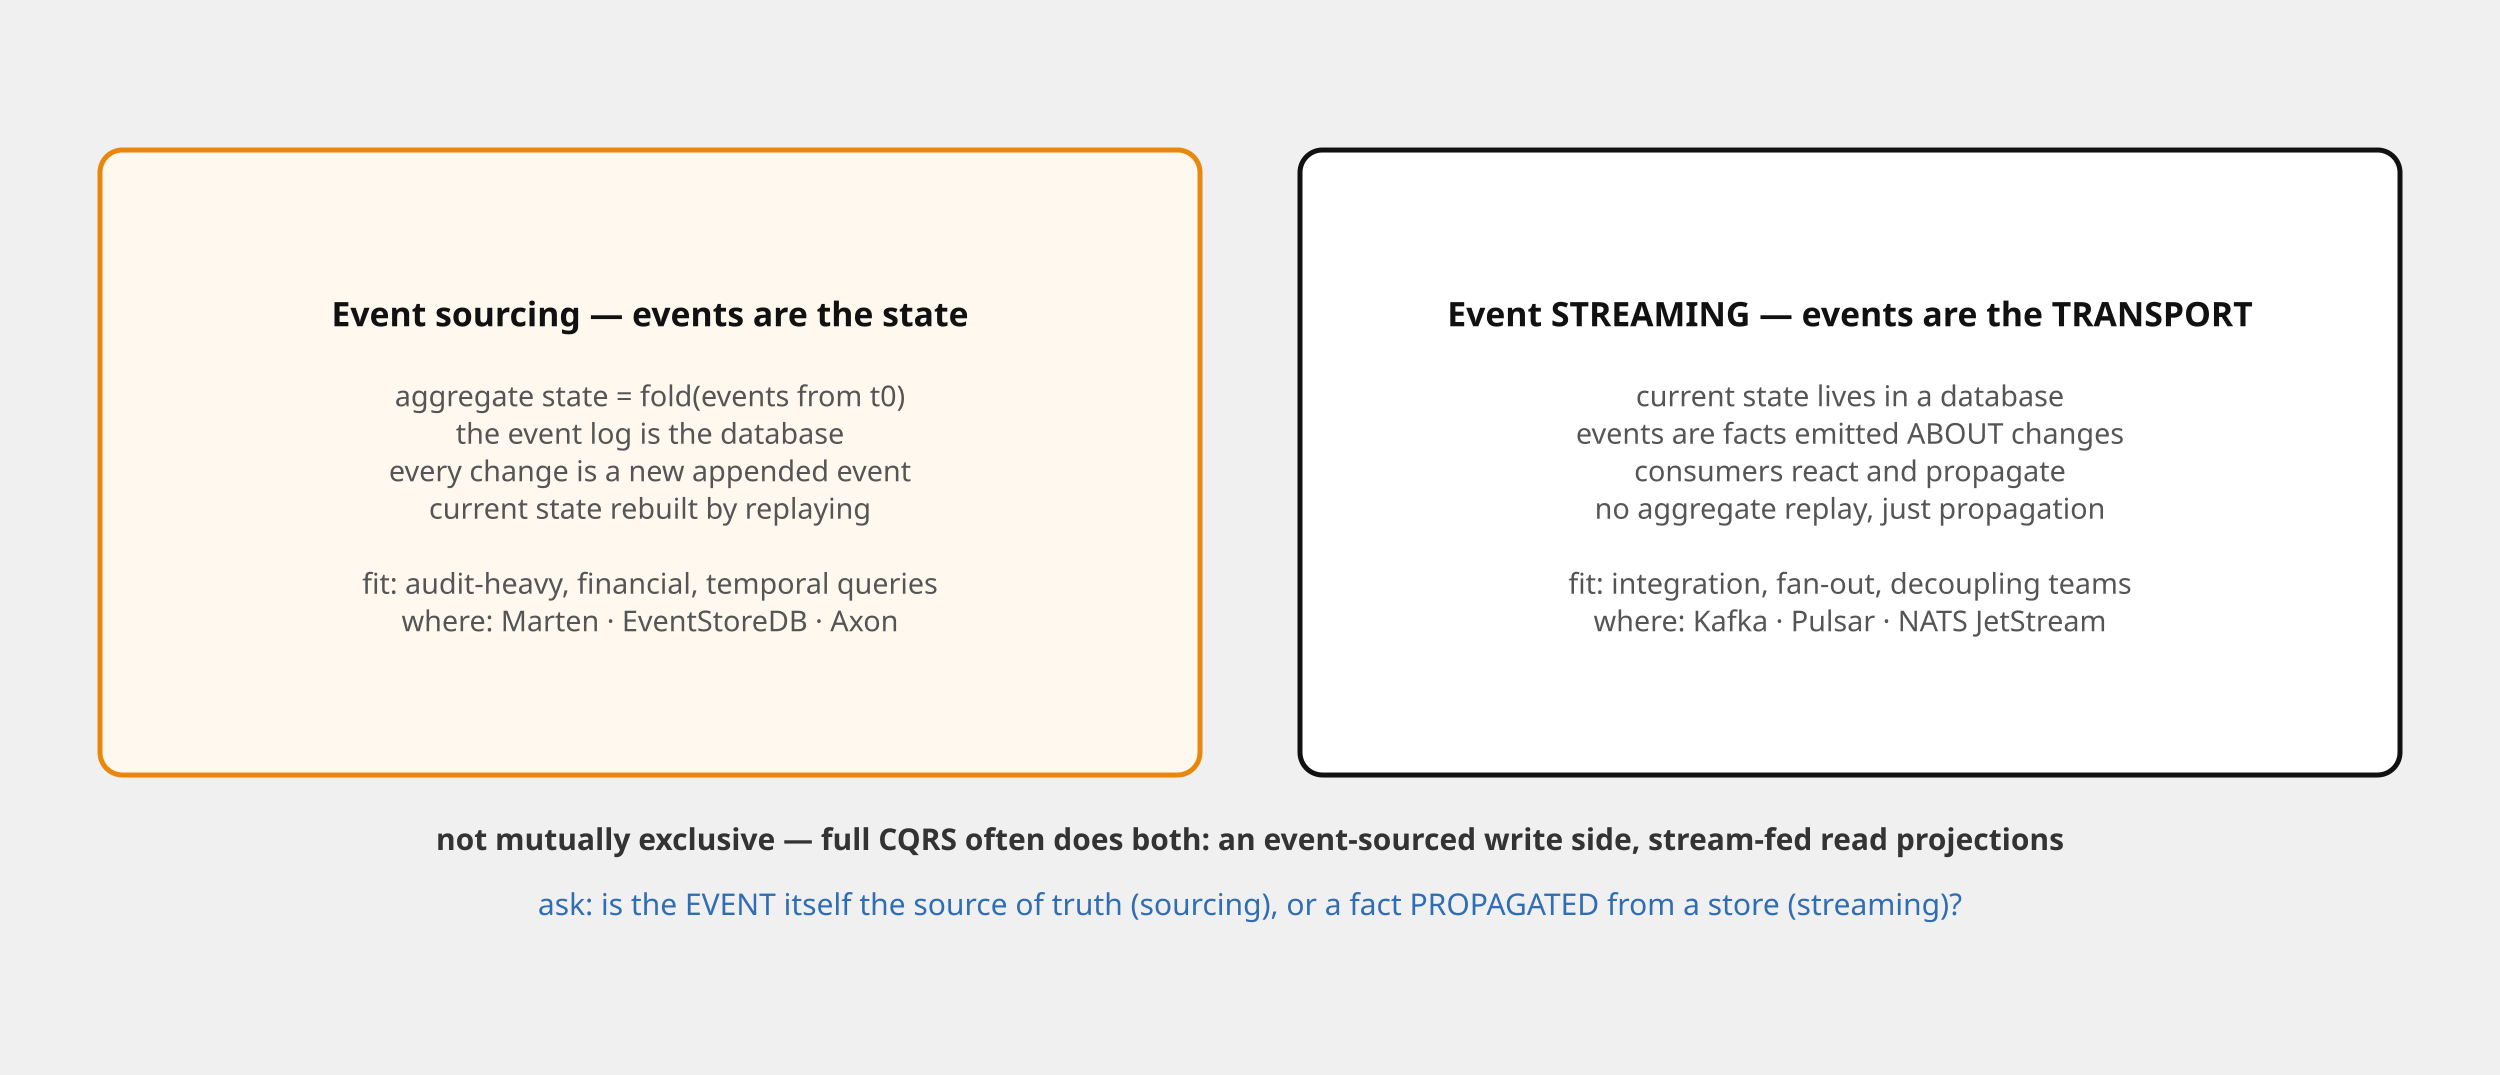
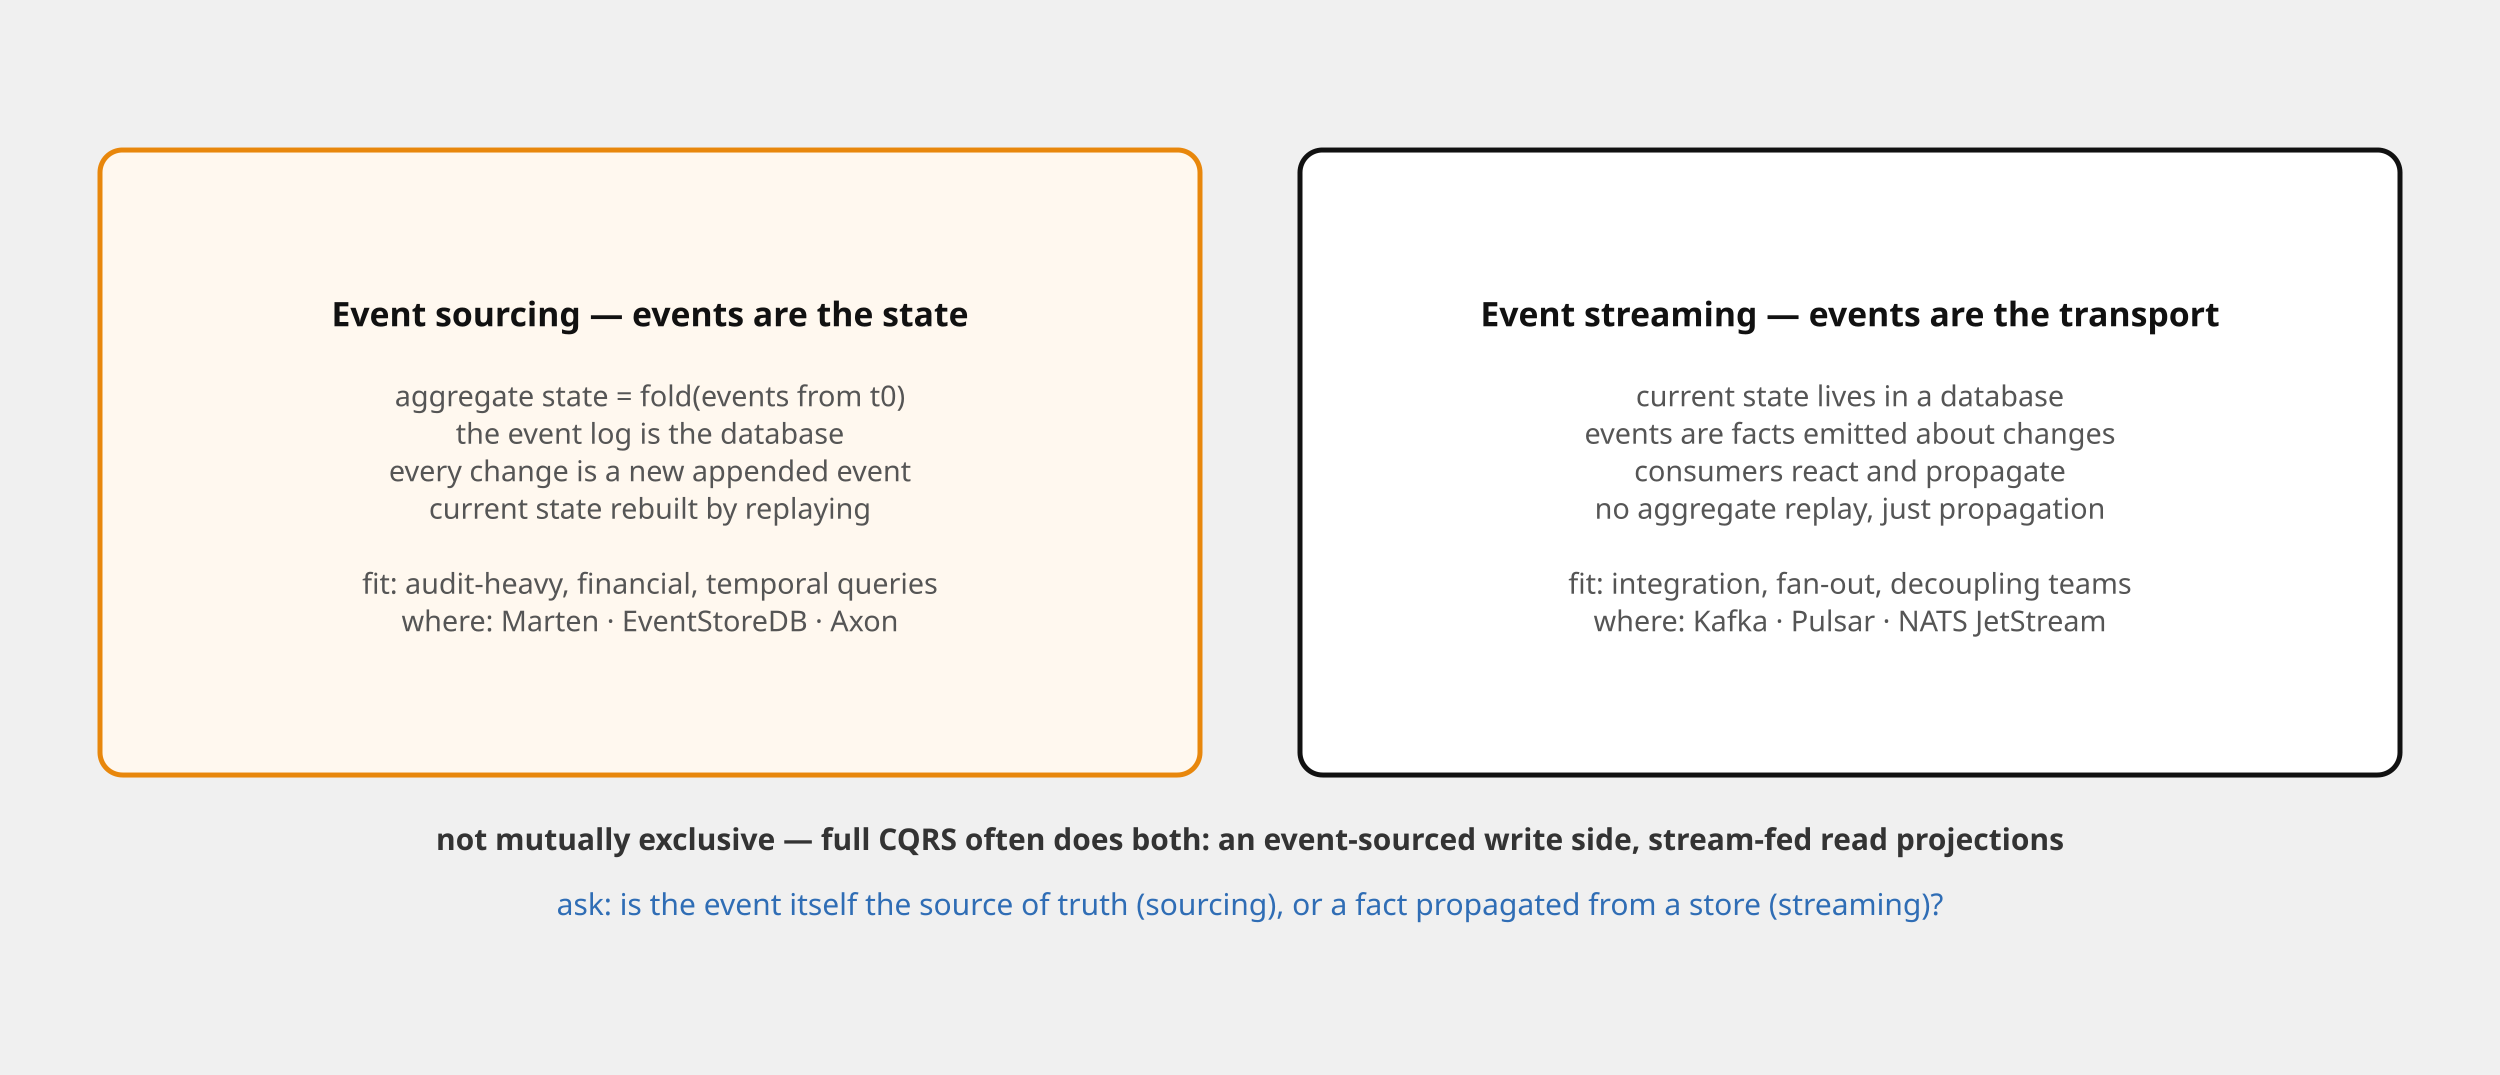
<svg xmlns="http://www.w3.org/2000/svg" viewBox="0 0 1000 430" font-family="'Red Hat Text', system-ui, sans-serif" role="img">
  <defs>
    <marker id="a" viewBox="0 0 10 10" refX="8.5" refY="5" markerWidth="9" markerHeight="9" orient="auto-start-reverse">
      <path d="M0,0 L10,5 L0,10 z" fill="#555" />
    </marker>
    <marker id="am" viewBox="0 0 10 10" refX="8.5" refY="5" markerWidth="9" markerHeight="9" orient="auto-start-reverse">
      <path d="M0,0 L10,5 L0,10 z" fill="#b8650a" />
    </marker>
  </defs>
  <rect x="40" y="60" width="440" height="250" rx="9" fill="#fff8ef" stroke="#e8870c" stroke-width="2" />
  <text x="260.0" y="130.5" font-size="13.5" font-weight="700" fill="#111111" text-anchor="middle">Event sourcing — events are the state</text>
  <text x="260.0" y="147.5" font-size="11.5" fill="#555555" text-anchor="middle" />
  <text x="260.0" y="162.5" font-size="11.5" fill="#555555" text-anchor="middle">aggregate state = fold(events from t0)</text>
  <text x="260.0" y="177.5" font-size="11.5" fill="#555555" text-anchor="middle">the event log is the database</text>
  <text x="260.0" y="192.5" font-size="11.5" fill="#555555" text-anchor="middle">every change is a new appended event</text>
  <text x="260.0" y="207.5" font-size="11.5" fill="#555555" text-anchor="middle">current state rebuilt by replaying</text>
  <text x="260.0" y="222.5" font-size="11.5" fill="#555555" text-anchor="middle" />
  <text x="260.0" y="237.5" font-size="11.5" fill="#555555" text-anchor="middle">fit: audit-heavy, financial, temporal queries</text>
  <text x="260.0" y="252.5" font-size="11.5" fill="#555555" text-anchor="middle">where: Marten · EventStoreDB · Axon</text>
  <rect x="520" y="60" width="440" height="250" rx="9" fill="#ffffff" stroke="#111111" stroke-width="2" />
-   <text x="740.0" y="130.5" font-size="13.5" font-weight="700" fill="#111111" text-anchor="middle">Event STREAMING — events are the TRANSPORT</text>
+   <text x="740.0" y="130.5" font-size="13.5" font-weight="700" fill="#111111" text-anchor="middle">Event streaming — events are the transport</text>
  <text x="740.0" y="147.5" font-size="11.5" fill="#555555" text-anchor="middle" />
  <text x="740.0" y="162.5" font-size="11.5" fill="#555555" text-anchor="middle">current state lives in a database</text>
-   <text x="740.0" y="177.5" font-size="11.5" fill="#555555" text-anchor="middle">events are facts emitted ABOUT changes</text>
+   <text x="740.0" y="177.5" font-size="11.5" fill="#555555" text-anchor="middle">events are facts emitted about changes</text>
  <text x="740.0" y="192.5" font-size="11.5" fill="#555555" text-anchor="middle">consumers react and propagate</text>
  <text x="740.0" y="207.5" font-size="11.5" fill="#555555" text-anchor="middle">no aggregate replay, just propagation</text>
  <text x="740.0" y="222.5" font-size="11.5" fill="#555555" text-anchor="middle" />
  <text x="740.0" y="237.5" font-size="11.5" fill="#555555" text-anchor="middle">fit: integration, fan-out, decoupling teams</text>
  <text x="740.0" y="252.5" font-size="11.5" fill="#555555" text-anchor="middle">where: Kafka · Pulsar · NATS JetStream</text>
  <text x="500" y="340" font-size="12" fill="#333" text-anchor="middle" font-weight="700">not mutually exclusive — full CQRS often does both: an event-sourced write side, stream-fed read projections</text>
-   <text x="500" y="366" font-size="12" fill="#2f6db5" text-anchor="middle">ask: is the EVENT itself the source of truth (sourcing), or a fact PROPAGATED from a store (streaming)?</text>
+   <text x="500" y="366" font-size="12" fill="#2f6db5" text-anchor="middle">ask: is the event itself the source of truth (sourcing), or a fact propagated from a store (streaming)?</text>
</svg>
